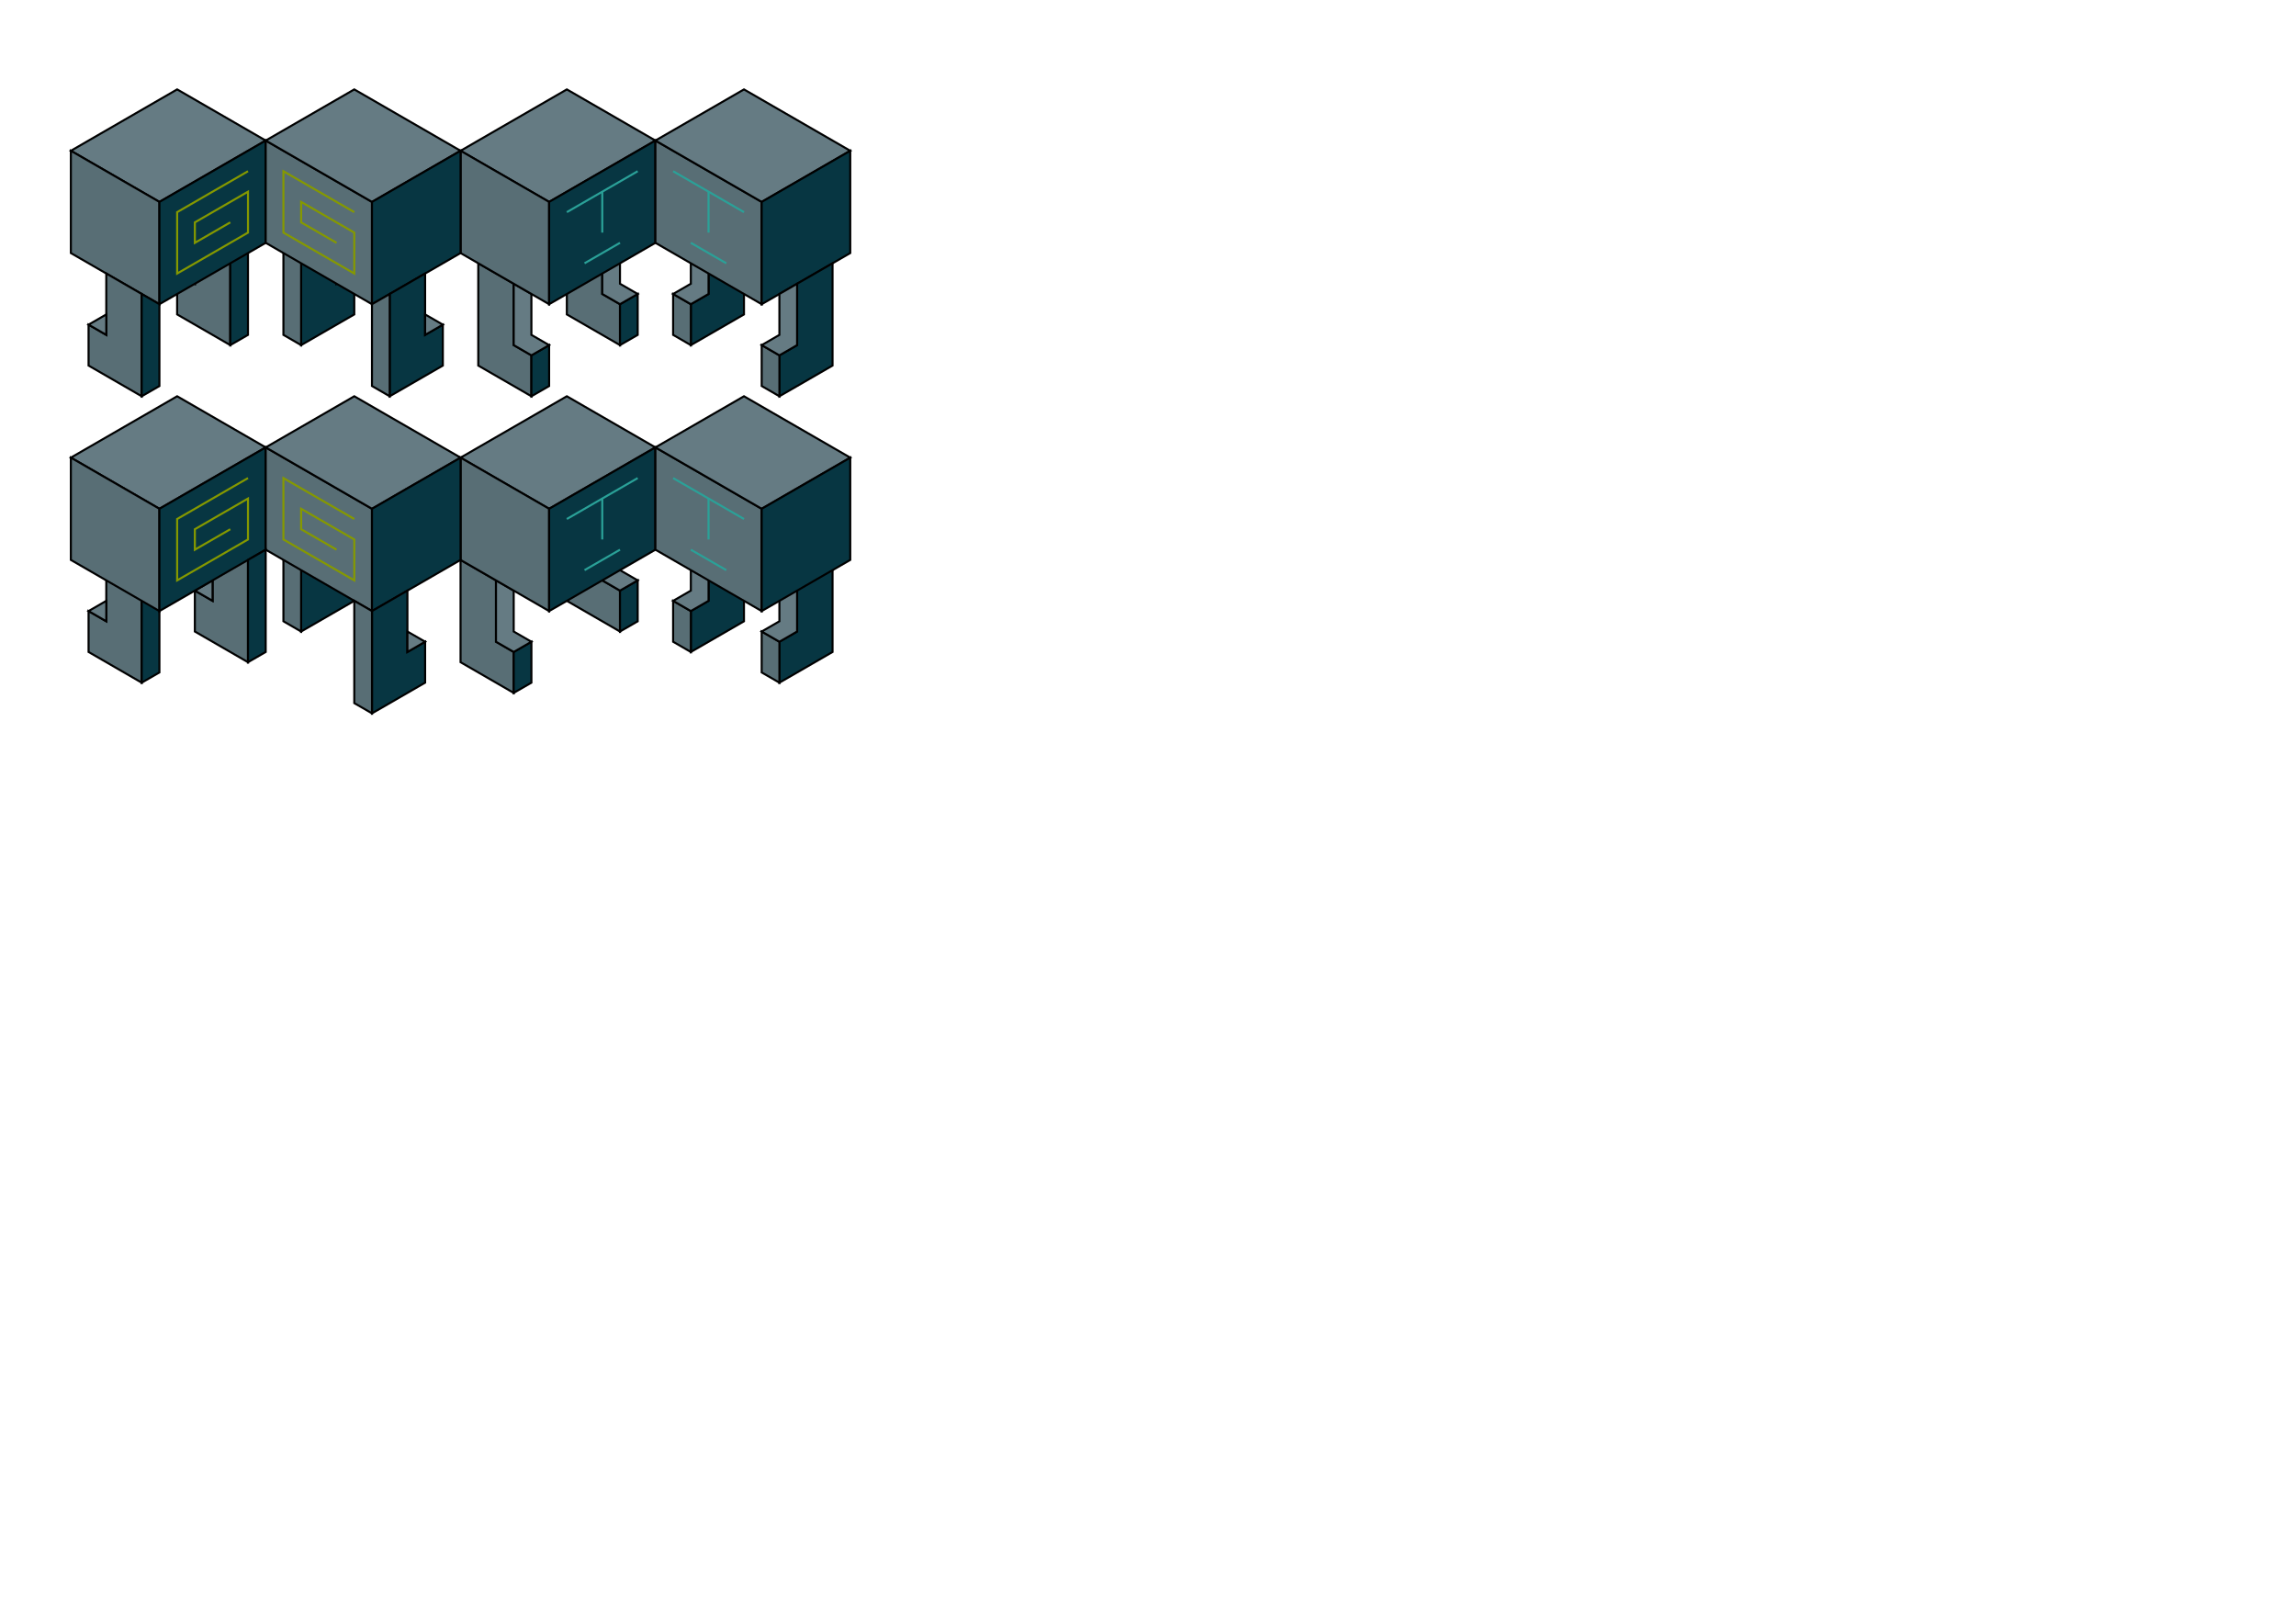
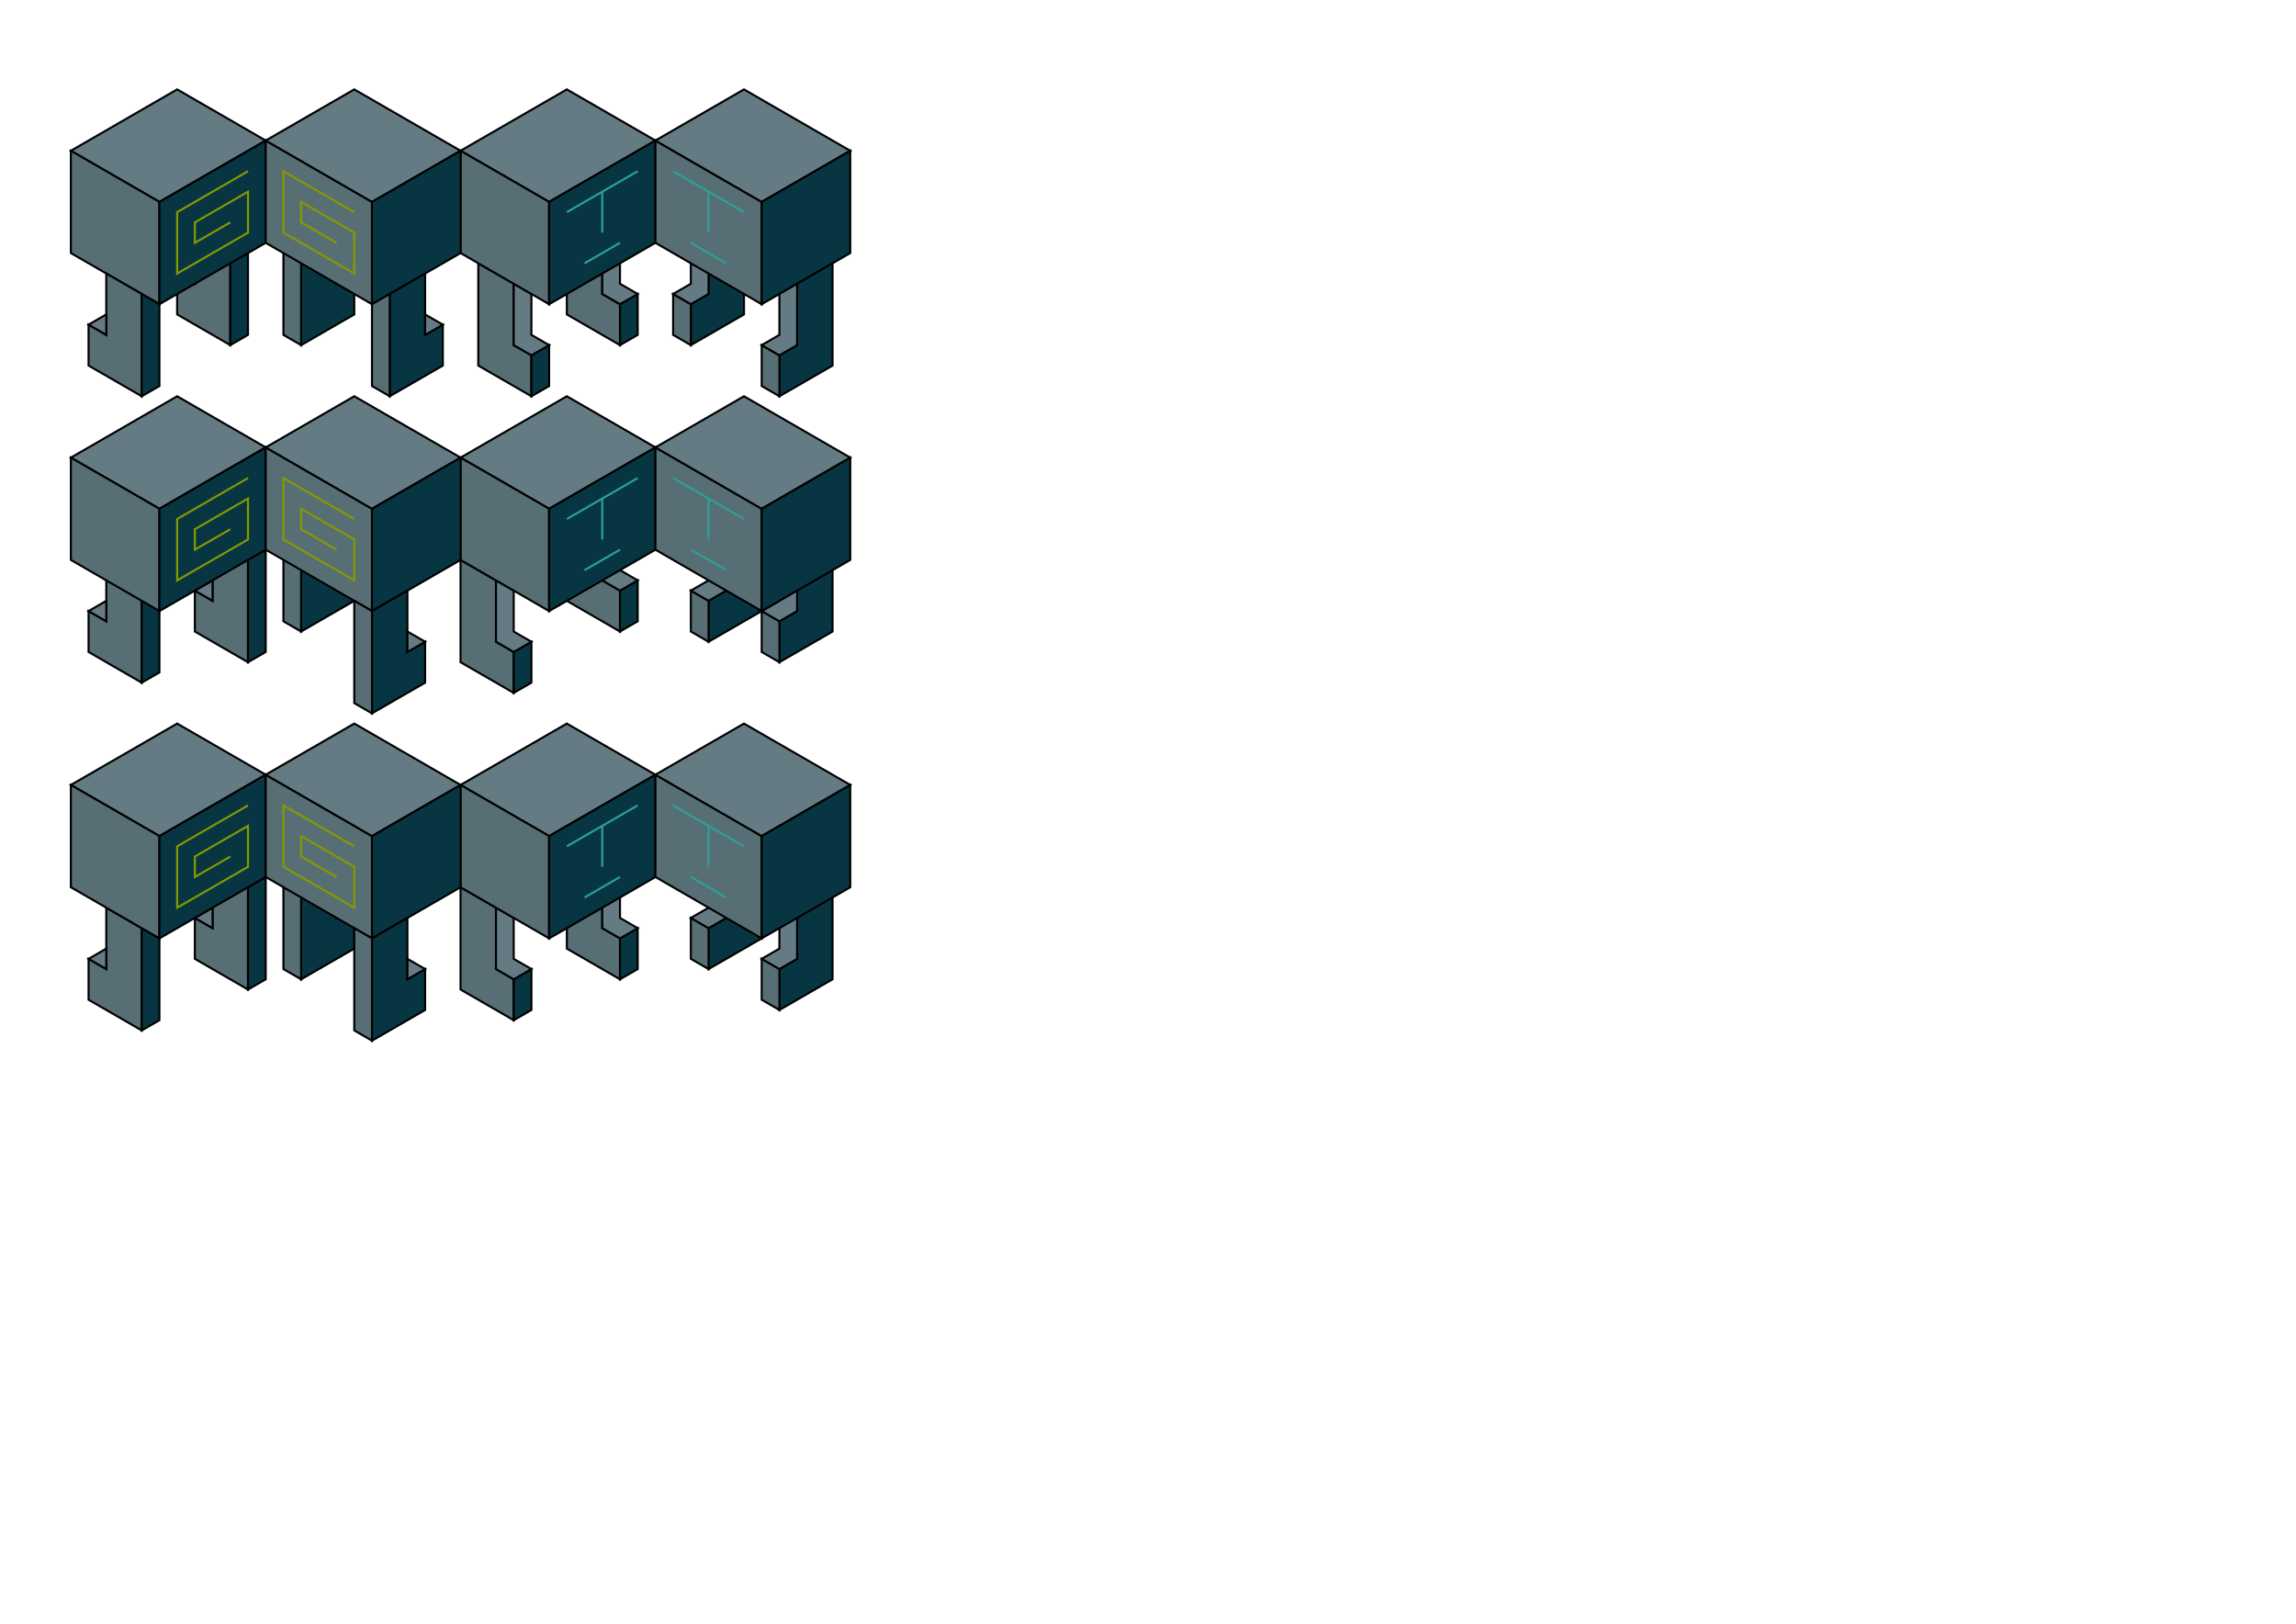
<svg xmlns="http://www.w3.org/2000/svg" xmlns:ns1="http://www.openswatchbook.org/uri/2009/osb" width="297mm" height="210mm" viewBox="0 0 297 210" version="1.1" id="svg8">
  <defs id="defs2">
    <linearGradient id="linearGradient6193" ns1:paint="solid">
      <stop style="stop-color:#c37131;stop-opacity:1;" offset="0" id="stop6191" />
    </linearGradient>
  </defs>
  <g id="layer1" transform="translate(0,-87)">
+     <g id="g207" transform="translate(-2.2031779e-7,-1.198989e-6)">
+       <path id="path1777" d="m 32.079,159.417 v 13.229 l -6.874,-3.969 v -5.292 l 2.291,1.323 v -7.938 z" style="fill:#586e75;fill-opacity:1;stroke:#000000;stroke-width:0.265px;stroke-linecap:butt;stroke-linejoin:miter;stroke-opacity:1" />
+       <path id="path1781" d="m 25.205,163.385 2.291,-1.323 v 2.646 z" style="fill:#657b83;fill-opacity:1;stroke:#000000;stroke-width:0.265px;stroke-linecap:butt;stroke-linejoin:miter;stroke-opacity:1" />
+       <path id="path1894" d="m 34.37,158.094 v 13.229 l -2.291,1.323 v -13.229 z" style="fill:#073642;fill-opacity:1;stroke:#000000;stroke-width:0.265px;stroke-linecap:butt;stroke-linejoin:miter;stroke-opacity:1" />
+     </g>
    <path id="path1789" d="m 18.331,162.063 v 13.229 l -6.874,-3.969 v -5.292 l 2.291,1.323 v -7.938 z" style="fill:#586e75;fill-opacity:1;stroke:#000000;stroke-width:0.265px;stroke-linecap:butt;stroke-linejoin:miter;stroke-opacity:1" />
    <path id="path1791" d="m 18.331,175.292 2.291,-1.323 10e-6,-10.583 -2.291,-1.323 z" style="fill:#073642;fill-opacity:1;stroke:#000000;stroke-width:0.265px;stroke-linecap:butt;stroke-linejoin:miter;stroke-opacity:1" />
    <path id="path1793" d="m 11.457,166.031 2.291,-1.323 v 2.646 z" style="fill:#657b83;fill-opacity:1;stroke:#000000;stroke-width:0.265px;stroke-linecap:butt;stroke-linejoin:miter;stroke-opacity:1" />
-     <path id="path1817" d="m 107.694,158.094 v 13.229 l -6.874,3.969 V 170 l 2.291,-1.323 v -7.938 z" style="fill:#073642;fill-opacity:1;stroke:#000000;stroke-width:0.265px;stroke-linecap:butt;stroke-linejoin:miter;stroke-opacity:1" />
-     <path id="path1819" d="m 100.82,170 v 5.292 l -2.291,-1.323 v -5.292 z" style="fill:#586e75;fill-opacity:1;stroke:#000000;stroke-width:0.265px;stroke-linecap:butt;stroke-linejoin:miter;stroke-opacity:1" />
-     <path id="path1821" d="m 98.528,168.677 2.291,-1.323 v -5.292 l 2.291,-1.323 v 7.938 l -2.291,1.323 z" style="fill:#657b83;fill-opacity:1;stroke:#000000;stroke-width:0.265px;stroke-linecap:butt;stroke-linejoin:miter;stroke-opacity:1" />
-     <g id="g1638" transform="translate(-9.165437,-13.22918)">
-       <g transform="translate(-68.74077,-145.5208)" id="g1413">
-         <path style="fill:#586e75;fill-opacity:1;stroke:#000000;stroke-width:0.265px;stroke-linecap:butt;stroke-linejoin:miter;stroke-opacity:1" d="m 151.23,273.188 v 13.229 l 6.874,3.969 v -5.292 l -2.291,-1.323 v -7.938 z" id="path564" />
-         <path style="fill:#073642;fill-opacity:1;stroke:#000000;stroke-width:0.265px;stroke-linecap:butt;stroke-linejoin:miter;stroke-opacity:1" d="m 158.104,285.094 2.291,-1.323 v 5.292 l -2.291,1.323 z" id="path566" />
-         <path style="fill:#657b83;fill-opacity:1;stroke:#000000;stroke-width:0.265px;stroke-linecap:butt;stroke-linejoin:miter;stroke-opacity:1" d="m 160.395,283.771 -2.291,-1.323 v -5.292 l -2.291,-1.323 v 7.938 l 2.291,1.323 z" id="path568" />
-       </g>
-       <path style="fill:#586e75;fill-opacity:1;stroke:#000000;stroke-width:0.265px;stroke-linecap:butt;stroke-linejoin:miter;stroke-opacity:1" d="m 71.032,134.281 v 13.229 l 6.874,3.969 v -5.292 l -2.291,-1.323 v -7.938 z" id="path580" />
-       <path style="fill:#073642;fill-opacity:1;stroke:#000000;stroke-width:0.265px;stroke-linecap:butt;stroke-linejoin:miter;stroke-opacity:1" d="m 77.906,146.188 2.291,-1.323 v 5.292 l -2.291,1.323 z" id="path582" />
-       <path style="fill:#657b83;fill-opacity:1;stroke:#000000;stroke-width:0.265px;stroke-linecap:butt;stroke-linejoin:miter;stroke-opacity:1" d="m 80.198,144.865 -2.291,-1.323 V 138.25 l -2.291,-1.323 v 7.938 l 2.291,1.323 z" id="path584" />
-       <path id="path1431" d="m 82.489,111.792 -13.748,7.938 11.457,6.615 13.748,-7.938 z" style="fill:#657b83;fill-opacity:1;stroke:#000000;stroke-width:0.265px;stroke-linecap:butt;stroke-linejoin:miter;stroke-opacity:1" />
-       <path id="path1433" d="m 68.741,119.729 v 13.229 l 11.457,6.615 v -13.229 z" style="fill:#586e75;fill-opacity:1;stroke:#000000;stroke-width:0.265px;stroke-linecap:butt;stroke-linejoin:miter;stroke-opacity:1" />
-       <path id="path1435" d="m 93.946,118.406 v 13.229 l -13.748,7.938 v -13.229 z" style="fill:#073642;fill-opacity:1;stroke:#000000;stroke-width:0.265px;stroke-linecap:butt;stroke-linejoin:miter;stroke-opacity:1" />
-       <path id="path1437" d="m 82.489,127.667 9.165,-5.292" style="fill:none;stroke:#2aa198;stroke-width:0.265px;stroke-linecap:butt;stroke-linejoin:miter;stroke-opacity:1" />
-       <path id="path1439" d="m 87.072,125.021 v 5.292" style="fill:none;stroke:#2aa198;stroke-width:0.265px;stroke-linecap:butt;stroke-linejoin:miter;stroke-opacity:1" />
-       <path id="path1441" d="m 84.78,134.281 4.583,-2.646" style="fill:none;stroke:#2aa198;stroke-width:0.265px;stroke-linecap:butt;stroke-linejoin:miter;stroke-opacity:1" />
+     <g id="g197" transform="translate(-1.6609534e-6,-2.645838)">
+       <path style="fill:#073642;fill-opacity:1;stroke:#000000;stroke-width:0.265px;stroke-linecap:butt;stroke-linejoin:miter;stroke-opacity:1" d="m 107.694,158.094 v 13.229 l -6.874,3.969 V 170 l 2.291,-1.323 v -7.938 z" id="path1817" />
+       <path style="fill:#586e75;fill-opacity:1;stroke:#000000;stroke-width:0.265px;stroke-linecap:butt;stroke-linejoin:miter;stroke-opacity:1" d="m 100.82,170 v 5.292 l -2.291,-1.323 v -5.292 z" id="path1819" />
+       <path style="fill:#657b83;fill-opacity:1;stroke:#000000;stroke-width:0.265px;stroke-linecap:butt;stroke-linejoin:miter;stroke-opacity:1" d="m 98.528,168.677 2.291,-1.323 v -5.292 l 2.291,-1.323 v 7.938 l -2.291,1.323 z" id="path1821" />
    </g>
+     <g id="g1413" transform="translate(-77.9062,-158.75)">
+       <path id="path564" d="m 151.23,273.188 v 13.229 l 6.874,3.969 v -5.292 l -2.291,-1.323 v -7.938 z" style="fill:#586e75;fill-opacity:1;stroke:#000000;stroke-width:0.265px;stroke-linecap:butt;stroke-linejoin:miter;stroke-opacity:1" />
+       <path id="path566" d="m 158.104,285.094 2.291,-1.323 v 5.292 l -2.291,1.323 z" style="fill:#073642;fill-opacity:1;stroke:#000000;stroke-width:0.265px;stroke-linecap:butt;stroke-linejoin:miter;stroke-opacity:1" />
+       <path id="path568" d="m 160.395,283.771 -2.291,-1.323 v -5.292 l -2.291,-1.323 v 7.938 l 2.291,1.323 z" style="fill:#657b83;fill-opacity:1;stroke:#000000;stroke-width:0.265px;stroke-linecap:butt;stroke-linejoin:miter;stroke-opacity:1" />
+     </g>
+     <path id="path580" d="m 61.867,121.052 v 13.229 l 6.874,3.969 v -5.292 l -2.291,-1.323 v -7.938 z" style="fill:#586e75;fill-opacity:1;stroke:#000000;stroke-width:0.265px;stroke-linecap:butt;stroke-linejoin:miter;stroke-opacity:1" />
+     <path id="path582" d="m 68.741,132.958 2.291,-1.323 v 5.292 l -2.291,1.323 z" style="fill:#073642;fill-opacity:1;stroke:#000000;stroke-width:0.265px;stroke-linecap:butt;stroke-linejoin:miter;stroke-opacity:1" />
+     <path id="path584" d="m 71.032,131.635 -2.291,-1.323 v -5.292 l -2.291,-1.323 v 7.938 l 2.291,1.323 z" style="fill:#657b83;fill-opacity:1;stroke:#000000;stroke-width:0.265px;stroke-linecap:butt;stroke-linejoin:miter;stroke-opacity:1" />
+     <path style="fill:#657b83;fill-opacity:1;stroke:#000000;stroke-width:0.265px;stroke-linecap:butt;stroke-linejoin:miter;stroke-opacity:1" d="m 73.323,98.562 -13.748,7.937 11.457,6.615 13.748,-7.938 z" id="path1431" />
+     <path style="fill:#586e75;fill-opacity:1;stroke:#000000;stroke-width:0.265px;stroke-linecap:butt;stroke-linejoin:miter;stroke-opacity:1" d="m 59.575,106.5 v 13.229 l 11.457,6.615 v -13.229 z" id="path1433" />
+     <path style="fill:#073642;fill-opacity:1;stroke:#000000;stroke-width:0.265px;stroke-linecap:butt;stroke-linejoin:miter;stroke-opacity:1" d="m 84.78,105.177 v 13.229 l -13.748,7.938 v -13.229 z" id="path1435" />
+     <path style="fill:none;stroke:#2aa198;stroke-width:0.265px;stroke-linecap:butt;stroke-linejoin:miter;stroke-opacity:1" d="m 73.323,114.438 9.165,-5.292" id="path1437" />
+     <path style="fill:none;stroke:#2aa198;stroke-width:0.265px;stroke-linecap:butt;stroke-linejoin:miter;stroke-opacity:1" d="m 77.906,111.792 v 5.292" id="path1439" />
+     <path style="fill:none;stroke:#2aa198;stroke-width:0.265px;stroke-linecap:butt;stroke-linejoin:miter;stroke-opacity:1" d="m 75.615,121.052 4.583,-2.646" id="path1441" />
    <g id="g1664" transform="translate(-105.4025,-18.52084)">
      <path style="fill:#586e75;fill-opacity:1;stroke:#000000;stroke-width:0.265px;stroke-linecap:butt;stroke-linejoin:miter;stroke-opacity:1" d="m 135.19,136.927 v 13.229 l -6.874,-3.969 v -5.292 l 2.291,1.323 v -7.938 z" id="path1577" />
      <path style="fill:#073642;fill-opacity:1;stroke:#000000;stroke-width:0.265px;stroke-linecap:butt;stroke-linejoin:miter;stroke-opacity:1" d="m 135.19,150.156 2.291,-1.323 1e-5,-10.583 -2.291,-1.323 z" id="path1579" />
      <path style="fill:#657b83;fill-opacity:1;stroke:#000000;stroke-width:0.265px;stroke-linecap:butt;stroke-linejoin:miter;stroke-opacity:1" d="m 128.316,140.896 2.291,-1.323 v 2.646 z" id="path1581" />
      <path style="fill:#657b83;fill-opacity:1;stroke:#000000;stroke-width:0.265px;stroke-linecap:butt;stroke-linejoin:miter;stroke-opacity:1" d="m 128.316,117.083 -13.748,7.938 11.457,6.615 13.748,-7.938 z" id="path1544" />
      <path style="fill:#586e75;fill-opacity:1;stroke:#000000;stroke-width:0.265px;stroke-linecap:butt;stroke-linejoin:miter;stroke-opacity:1" d="m 114.568,125.021 v 13.229 l 11.457,6.615 v -13.229 z" id="path1546" />
      <path style="fill:#073642;fill-opacity:1;stroke:#000000;stroke-width:0.265px;stroke-linecap:butt;stroke-linejoin:miter;stroke-opacity:1" d="m 139.773,123.698 v 13.229 l -13.748,7.938 v -13.229 z" id="path1548" />
      <path id="path1560" d="m 123.733,143.542 v 13.229 l -6.874,-3.969 v -5.292 l 2.291,1.323 v -7.938 z" style="fill:#586e75;fill-opacity:1;stroke:#000000;stroke-width:0.265px;stroke-linecap:butt;stroke-linejoin:miter;stroke-opacity:1" />
      <path id="path1562" d="m 123.733,156.771 2.291,-1.323 10e-6,-10.583 -2.291,-1.323 z" style="fill:#073642;fill-opacity:1;stroke:#000000;stroke-width:0.265px;stroke-linecap:butt;stroke-linejoin:miter;stroke-opacity:1" />
      <path id="path1564" d="m 116.859,147.51 2.291,-1.323 v 2.646 z" style="fill:#657b83;fill-opacity:1;stroke:#000000;stroke-width:0.265px;stroke-linecap:butt;stroke-linejoin:miter;stroke-opacity:1" />
      <path id="path1583" d="m 137.482,127.667 -9.165,5.292 1e-5,7.938 9.165,-5.292 v -5.292 l -6.874,3.969 v 2.646 l 4.583,-2.646" style="fill:none;stroke:#859900;stroke-width:0.265px;stroke-linecap:butt;stroke-linejoin:miter;stroke-opacity:1" />
    </g>
    <g id="g1652" transform="translate(52.70124,1.322897)">
      <path style="fill:#073642;fill-opacity:1;stroke:#000000;stroke-width:0.265px;stroke-linecap:butt;stroke-linejoin:miter;stroke-opacity:1" d="m 43.536,113.115 v 13.229 l -6.874,3.969 v -5.292 l 2.291,-1.323 v -7.938 z" id="path1603" />
      <path style="fill:#586e75;fill-opacity:1;stroke:#000000;stroke-width:0.265px;stroke-linecap:butt;stroke-linejoin:miter;stroke-opacity:1" d="m 36.662,125.021 v 5.292 l -2.291,-1.323 v -5.292 z" id="path1605" />
      <path style="fill:#657b83;fill-opacity:1;stroke:#000000;stroke-width:0.265px;stroke-linecap:butt;stroke-linejoin:miter;stroke-opacity:1" d="m 34.37,123.698 2.291,-1.323 10e-7,-5.292 2.291,-1.323 v 7.938 l -2.291,1.323 z" id="path1607" />
      <path id="path1585" d="m 45.827,111.792 -13.748,-7.938 10e-7,13.229 13.748,7.938 z" style="fill:#586e75;fill-opacity:1;stroke:#000000;stroke-width:0.265px;stroke-linecap:butt;stroke-linejoin:miter;stroke-opacity:1" />
      <path id="path1587" d="M 45.827,111.792 57.284,105.177 43.536,97.24 32.079,103.854 Z" style="fill:#657b83;fill-opacity:1;stroke:#000000;stroke-width:0.265px;stroke-linecap:butt;stroke-linejoin:miter;stroke-opacity:1" />
      <path id="path1589" d="m 57.284,105.177 v 13.229 l -11.457,6.615 v -13.229 z" style="fill:#073642;fill-opacity:1;stroke:#000000;stroke-width:0.265px;stroke-linecap:butt;stroke-linejoin:miter;stroke-opacity:1" />
      <path id="path1591" d="m 34.37,107.823 9.165,5.292" style="fill:none;stroke:#2aa198;stroke-width:0.265px;stroke-linecap:butt;stroke-linejoin:miter;stroke-opacity:1" />
      <path id="path1593" d="m 38.953,110.469 v 5.292" style="fill:none;stroke:#2aa198;stroke-width:0.265px;stroke-linecap:butt;stroke-linejoin:miter;stroke-opacity:1" />
      <path id="path1595" d="m 36.662,117.083 4.583,2.646" style="fill:none;stroke:#2aa198;stroke-width:0.265px;stroke-linecap:butt;stroke-linejoin:miter;stroke-opacity:1" />
      <path id="path1597" d="m 54.993,119.729 v 13.229 l -6.874,3.969 v -5.292 l 2.291,-1.323 v -7.938 z" style="fill:#073642;fill-opacity:1;stroke:#000000;stroke-width:0.265px;stroke-linecap:butt;stroke-linejoin:miter;stroke-opacity:1" />
      <path id="path1599" d="m 48.119,131.635 v 5.292 l -2.291,-1.323 v -5.292 z" style="fill:#586e75;fill-opacity:1;stroke:#000000;stroke-width:0.265px;stroke-linecap:butt;stroke-linejoin:miter;stroke-opacity:1" />
      <path id="path1601" d="m 45.827,130.312 2.291,-1.323 10e-7,-5.292 2.291,-1.323 v 7.938 l -2.291,1.323 z" style="fill:#657b83;fill-opacity:1;stroke:#000000;stroke-width:0.265px;stroke-linecap:butt;stroke-linejoin:miter;stroke-opacity:1" />
    </g>
    <g id="g1688" transform="translate(-48.11854,1.322911)">
      <path style="fill:#073642;fill-opacity:1;stroke:#000000;stroke-width:0.265px;stroke-linecap:butt;stroke-linejoin:miter;stroke-opacity:1" d="m 87.072,117.083 v 13.229 l 6.874,-3.969 v -5.292 l -2.291,1.323 v -7.938 z" id="path1672" />
      <path style="fill:#586e75;fill-opacity:1;stroke:#000000;stroke-width:0.265px;stroke-linecap:butt;stroke-linejoin:miter;stroke-opacity:1" d="m 87.072,130.312 -2.291,-1.323 3e-6,-10.583 2.291,-1.323 z" id="path1674" />
      <path style="fill:#657b83;fill-opacity:1;stroke:#000000;stroke-width:0.265px;stroke-linecap:butt;stroke-linejoin:miter;stroke-opacity:1" d="m 93.946,121.052 -2.291,-1.323 v 2.646 z" id="path1676" />
      <path style="fill:#586e75;fill-opacity:1;stroke:#000000;stroke-width:0.265px;stroke-linecap:butt;stroke-linejoin:miter;stroke-opacity:1" d="m 96.237,111.792 -13.748,-7.938 10e-7,13.229 13.748,7.938 z" id="path1611" />
      <path style="fill:#657b83;fill-opacity:1;stroke:#000000;stroke-width:0.265px;stroke-linecap:butt;stroke-linejoin:miter;stroke-opacity:1" d="M 96.237,111.792 107.694,105.177 93.946,97.24 82.489,103.854 Z" id="path1613" />
      <path style="fill:#073642;fill-opacity:1;stroke:#000000;stroke-width:0.265px;stroke-linecap:butt;stroke-linejoin:miter;stroke-opacity:1" d="m 107.694,105.177 v 13.229 l -11.457,6.615 v -13.229 z" id="path1615" />
      <path id="path1623" d="m 93.946,113.115 -9.165,-5.292 v 7.938 l 9.165,5.292 v -5.292 l -6.874,-3.969 v 2.646 l 4.583,2.646" style="fill:none;stroke:#859900;stroke-width:0.265px;stroke-linecap:butt;stroke-linejoin:miter;stroke-opacity:1" />
      <path id="path1666" d="m 98.528,123.698 v 13.229 l 6.874,-3.969 v -5.292 l -2.291,1.323 v -7.938 z" style="fill:#073642;fill-opacity:1;stroke:#000000;stroke-width:0.265px;stroke-linecap:butt;stroke-linejoin:miter;stroke-opacity:1" />
      <path id="path1668" d="m 98.528,136.927 -2.291,-1.323 3e-6,-10.583 2.291,-1.323 z" style="fill:#586e75;fill-opacity:1;stroke:#000000;stroke-width:0.265px;stroke-linecap:butt;stroke-linejoin:miter;stroke-opacity:1" />
      <path id="path1670" d="m 105.403,127.667 -2.291,-1.323 v 2.646 z" style="fill:#657b83;fill-opacity:1;stroke:#000000;stroke-width:0.265px;stroke-linecap:butt;stroke-linejoin:miter;stroke-opacity:1" />
    </g>
    <g transform="translate(-77.9062,-121.7083)" id="g1755">
      <path style="fill:#586e75;fill-opacity:1;stroke:#000000;stroke-width:0.265px;stroke-linecap:butt;stroke-linejoin:miter;stroke-opacity:1" d="m 151.23,273.188 v 13.229 l 6.874,3.969 v -5.292 l -2.291,-1.323 v -7.938 z" id="path1749" />
      <path style="fill:#073642;fill-opacity:1;stroke:#000000;stroke-width:0.265px;stroke-linecap:butt;stroke-linejoin:miter;stroke-opacity:1" d="m 158.104,285.094 2.291,-1.323 v 5.292 l -2.291,1.323 z" id="path1751" />
      <path style="fill:#657b83;fill-opacity:1;stroke:#000000;stroke-width:0.265px;stroke-linecap:butt;stroke-linejoin:miter;stroke-opacity:1" d="m 160.395,283.771 -2.291,-1.323 v -5.292 l -2.291,-1.323 v 7.938 l 2.291,1.323 z" id="path1753" />
    </g>
-     <path style="fill:#586e75;fill-opacity:1;stroke:#000000;stroke-width:0.265px;stroke-linecap:butt;stroke-linejoin:miter;stroke-opacity:1" d="m 59.575,159.417 v 13.229 l 6.874,3.969 v -5.292 l -2.291,-1.323 v -7.938 z" id="path1757" />
-     <path style="fill:#073642;fill-opacity:1;stroke:#000000;stroke-width:0.265px;stroke-linecap:butt;stroke-linejoin:miter;stroke-opacity:1" d="M 66.449,171.323 68.741,170 v 5.292 l -2.291,1.323 z" id="path1759" />
-     <path style="fill:#657b83;fill-opacity:1;stroke:#000000;stroke-width:0.265px;stroke-linecap:butt;stroke-linejoin:miter;stroke-opacity:1" d="m 68.741,170 -2.291,-1.323 v -5.292 l -2.291,-1.323 v 7.938 l 2.291,1.323 z" id="path1761" />
+     <g id="g212" transform="translate(-2.144596e-6,-7.7489866e-6)">
+       <path id="path1757" d="m 59.575,159.417 v 13.229 l 6.874,3.969 v -5.292 l -2.291,-1.323 v -7.938 z" style="fill:#586e75;fill-opacity:1;stroke:#000000;stroke-width:0.265px;stroke-linecap:butt;stroke-linejoin:miter;stroke-opacity:1" />
+       <path id="path1759" d="M 66.449,171.323 68.741,170 v 5.292 l -2.291,1.323 z" style="fill:#073642;fill-opacity:1;stroke:#000000;stroke-width:0.265px;stroke-linecap:butt;stroke-linejoin:miter;stroke-opacity:1" />
+       <path id="path1761" d="m 68.741,170 -2.291,-1.323 v -5.292 l -2.291,-1.323 V 170 l 2.291,1.323 z" style="fill:#657b83;fill-opacity:1;stroke:#000000;stroke-width:0.265px;stroke-linecap:butt;stroke-linejoin:miter;stroke-opacity:1" />
+     </g>
    <path id="path1763" d="m 73.323,138.25 -13.748,7.938 11.457,6.615 13.748,-7.938 z" style="fill:#657b83;fill-opacity:1;stroke:#000000;stroke-width:0.265px;stroke-linecap:butt;stroke-linejoin:miter;stroke-opacity:1" />
    <path id="path1765" d="m 59.575,146.188 v 13.229 l 11.457,6.615 V 152.802 Z" style="fill:#586e75;fill-opacity:1;stroke:#000000;stroke-width:0.265px;stroke-linecap:butt;stroke-linejoin:miter;stroke-opacity:1" />
    <path id="path1767" d="m 84.78,144.865 v 13.229 l -13.748,7.938 V 152.802 Z" style="fill:#073642;fill-opacity:1;stroke:#000000;stroke-width:0.265px;stroke-linecap:butt;stroke-linejoin:miter;stroke-opacity:1" />
    <path id="path1769" d="m 73.323,154.125 9.165,-5.292" style="fill:none;stroke:#2aa198;stroke-width:0.265px;stroke-linecap:butt;stroke-linejoin:miter;stroke-opacity:1" />
    <path id="path1771" d="m 77.906,151.479 v 5.292" style="fill:none;stroke:#2aa198;stroke-width:0.265px;stroke-linecap:butt;stroke-linejoin:miter;stroke-opacity:1" />
    <path id="path1773" d="m 75.615,160.74 4.583,-2.646" style="fill:none;stroke:#2aa198;stroke-width:0.265px;stroke-linecap:butt;stroke-linejoin:miter;stroke-opacity:1" />
-     <path style="fill:#586e75;fill-opacity:1;stroke:#000000;stroke-width:0.265px;stroke-linecap:butt;stroke-linejoin:miter;stroke-opacity:1" d="m 32.079,159.417 v 13.229 l -6.874,-3.969 v -5.292 l 2.291,1.323 v -7.938 z" id="path1777" />
-     <path style="fill:#657b83;fill-opacity:1;stroke:#000000;stroke-width:0.265px;stroke-linecap:butt;stroke-linejoin:miter;stroke-opacity:1" d="m 25.205,163.385 2.291,-1.323 v 2.646 z" id="path1781" />
    <path style="fill:#657b83;fill-opacity:1;stroke:#000000;stroke-width:0.265px;stroke-linecap:butt;stroke-linejoin:miter;stroke-opacity:1" d="m 22.914,138.25 -13.748,7.938 11.457,6.615 13.748,-7.938 z" id="path1783" />
    <path style="fill:#586e75;fill-opacity:1;stroke:#000000;stroke-width:0.265px;stroke-linecap:butt;stroke-linejoin:miter;stroke-opacity:1" d="m 9.165,146.188 v 13.229 l 11.457,6.615 v -13.229 z" id="path1785" />
    <path style="fill:#073642;fill-opacity:1;stroke:#000000;stroke-width:0.265px;stroke-linecap:butt;stroke-linejoin:miter;stroke-opacity:1" d="m 34.37,144.865 v 13.229 l -13.748,7.938 v -13.229 z" id="path1787" />
    <path id="path1795" d="m 32.079,148.833 -9.165,5.292 10e-6,7.938 9.165,-5.292 v -5.292 l -6.874,3.969 v 2.646 l 4.583,-2.646" style="fill:none;stroke:#859900;stroke-width:0.265px;stroke-linecap:butt;stroke-linejoin:miter;stroke-opacity:1" />
-     <path style="fill:#073642;fill-opacity:1;stroke:#000000;stroke-width:0.265px;stroke-linecap:butt;stroke-linejoin:miter;stroke-opacity:1" d="m 96.237,154.125 v 13.229 l -6.874,3.969 v -5.292 l 2.291,-1.323 v -7.938 z" id="path1799" />
-     <path style="fill:#586e75;fill-opacity:1;stroke:#000000;stroke-width:0.265px;stroke-linecap:butt;stroke-linejoin:miter;stroke-opacity:1" d="m 89.363,166.031 v 5.292 l -2.291,-1.323 v -5.292 z" id="path1801" />
-     <path style="fill:#657b83;fill-opacity:1;stroke:#000000;stroke-width:0.265px;stroke-linecap:butt;stroke-linejoin:miter;stroke-opacity:1" d="m 87.072,164.708 2.291,-1.323 10e-7,-5.292 2.291,-1.323 v 7.938 l -2.291,1.323 z" id="path1803" />
+     <g id="g202" transform="translate(2.29136,-1.322924)">
+       <path id="path1799" d="m 96.237,154.125 v 13.229 l -6.874,3.969 v -5.292 l 2.291,-1.323 v -7.938 z" style="fill:#073642;fill-opacity:1;stroke:#000000;stroke-width:0.265px;stroke-linecap:butt;stroke-linejoin:miter;stroke-opacity:1" />
+       <path id="path1801" d="m 89.363,166.031 v 5.292 l -2.291,-1.323 v -5.292 z" style="fill:#586e75;fill-opacity:1;stroke:#000000;stroke-width:0.265px;stroke-linecap:butt;stroke-linejoin:miter;stroke-opacity:1" />
+       <path id="path1803" d="m 87.072,164.708 2.291,-1.323 10e-7,-5.292 2.291,-1.323 v 7.938 l -2.291,1.323 z" style="fill:#657b83;fill-opacity:1;stroke:#000000;stroke-width:0.265px;stroke-linecap:butt;stroke-linejoin:miter;stroke-opacity:1" />
+     </g>
    <path id="path1805" d="m 98.528,152.802 -13.748,-7.938 10e-7,13.229 13.748,7.938 z" style="fill:#586e75;fill-opacity:1;stroke:#000000;stroke-width:0.265px;stroke-linecap:butt;stroke-linejoin:miter;stroke-opacity:1" />
    <path id="path1807" d="m 98.528,152.802 11.457,-6.615 -13.748,-7.938 -11.457,6.615 z" style="fill:#657b83;fill-opacity:1;stroke:#000000;stroke-width:0.265px;stroke-linecap:butt;stroke-linejoin:miter;stroke-opacity:1" />
    <path id="path1809" d="m 109.985,146.188 v 13.229 l -11.457,6.615 v -13.229 z" style="fill:#073642;fill-opacity:1;stroke:#000000;stroke-width:0.265px;stroke-linecap:butt;stroke-linejoin:miter;stroke-opacity:1" />
    <path id="path1811" d="m 87.072,148.833 9.165,5.292" style="fill:none;stroke:#2aa198;stroke-width:0.265px;stroke-linecap:butt;stroke-linejoin:miter;stroke-opacity:1" />
    <path id="path1813" d="m 91.654,151.479 v 5.292" style="fill:none;stroke:#2aa198;stroke-width:0.265px;stroke-linecap:butt;stroke-linejoin:miter;stroke-opacity:1" />
    <path id="path1815" d="m 89.363,158.094 4.583,2.646" style="fill:none;stroke:#2aa198;stroke-width:0.265px;stroke-linecap:butt;stroke-linejoin:miter;stroke-opacity:1" />
    <path style="fill:#073642;fill-opacity:1;stroke:#000000;stroke-width:0.265px;stroke-linecap:butt;stroke-linejoin:miter;stroke-opacity:1" d="m 38.953,155.448 v 13.229 l 6.874,-3.969 v -5.292 l -2.291,1.323 v -7.938 z" id="path1825" />
    <path style="fill:#586e75;fill-opacity:1;stroke:#000000;stroke-width:0.265px;stroke-linecap:butt;stroke-linejoin:miter;stroke-opacity:1" d="m 38.953,168.677 -2.291,-1.323 3e-6,-10.583 2.291,-1.323 z" id="path1827" />
    <path style="fill:#657b83;fill-opacity:1;stroke:#000000;stroke-width:0.265px;stroke-linecap:butt;stroke-linejoin:miter;stroke-opacity:1" d="m 45.827,159.417 -2.291,-1.323 v 2.646 z" id="path1829" />
    <path style="fill:#586e75;fill-opacity:1;stroke:#000000;stroke-width:0.265px;stroke-linecap:butt;stroke-linejoin:miter;stroke-opacity:1" d="m 48.119,152.802 -13.748,-7.938 10e-7,13.229 13.748,7.938 z" id="path1831" />
    <path style="fill:#657b83;fill-opacity:1;stroke:#000000;stroke-width:0.265px;stroke-linecap:butt;stroke-linejoin:miter;stroke-opacity:1" d="m 48.119,152.802 11.457,-6.615 -13.748,-7.938 -11.457,6.615 z" id="path1833" />
    <path style="fill:#073642;fill-opacity:1;stroke:#000000;stroke-width:0.265px;stroke-linecap:butt;stroke-linejoin:miter;stroke-opacity:1" d="m 59.575,146.188 v 13.229 l -11.457,6.615 V 152.802 Z" id="path1835" />
    <path id="path1837" d="m 45.827,154.125 -9.165,-5.292 v 7.938 l 9.165,5.292 v -5.292 l -6.874,-3.969 v 2.646 l 4.583,2.646" style="fill:none;stroke:#859900;stroke-width:0.265px;stroke-linecap:butt;stroke-linejoin:miter;stroke-opacity:1" />
    <path id="path1839" d="m 48.119,166.031 v 13.229 l 6.874,-3.969 V 170 l -2.291,1.323 v -7.938 z" style="fill:#073642;fill-opacity:1;stroke:#000000;stroke-width:0.265px;stroke-linecap:butt;stroke-linejoin:miter;stroke-opacity:1" />
    <path id="path1843" d="m 54.993,170 -2.291,-1.323 v 2.646 z" style="fill:#657b83;fill-opacity:1;stroke:#000000;stroke-width:0.265px;stroke-linecap:butt;stroke-linejoin:miter;stroke-opacity:1" />
    <path style="fill:#586e75;stroke:#000000;stroke-width:0.265px;stroke-linecap:butt;stroke-linejoin:miter;stroke-opacity:1;fill-opacity:1" d="m 48.119,166.031 -2.291,-1.323 v 13.229 l 2.291,1.323 z" id="path1892" />
-     <path style="fill:#073642;stroke:#000000;stroke-width:0.265px;stroke-linecap:butt;stroke-linejoin:miter;stroke-opacity:1;fill-opacity:1" d="m 34.37,158.094 v 13.229 l -2.291,1.323 v -13.229 z" id="path1894" />
+     <g transform="translate(6.712373e-7,42.33332)" id="g220">
+       <path style="fill:#586e75;fill-opacity:1;stroke:#000000;stroke-width:0.265px;stroke-linecap:butt;stroke-linejoin:miter;stroke-opacity:1" d="m 32.079,159.417 v 13.229 l -6.874,-3.969 v -5.292 l 2.291,1.323 v -7.938 z" id="path214" />
+       <path style="fill:#657b83;fill-opacity:1;stroke:#000000;stroke-width:0.265px;stroke-linecap:butt;stroke-linejoin:miter;stroke-opacity:1" d="m 25.205,163.385 2.291,-1.323 v 2.646 z" id="path216" />
+       <path style="fill:#073642;fill-opacity:1;stroke:#000000;stroke-width:0.265px;stroke-linecap:butt;stroke-linejoin:miter;stroke-opacity:1" d="m 34.37,158.094 v 13.229 l -2.291,1.323 v -13.229 z" id="path218" />
+     </g>
+     <g id="g315" transform="translate(-8.8812712e-7,2.645835)">
+       <path id="path222" d="M 18.331,204.396 V 217.625 l -6.874,-3.969 v -5.292 l 2.291,1.323 V 201.75 Z" style="fill:#586e75;fill-opacity:1;stroke:#000000;stroke-width:0.265px;stroke-linecap:butt;stroke-linejoin:miter;stroke-opacity:1" />
+       <path id="path224" d="m 18.331,217.625 2.291,-1.323 10e-6,-10.583 -2.291,-1.323 z" style="fill:#073642;fill-opacity:1;stroke:#000000;stroke-width:0.265px;stroke-linecap:butt;stroke-linejoin:miter;stroke-opacity:1" />
+       <path id="path226" d="m 11.457,208.365 2.291,-1.323 v 2.646 z" style="fill:#657b83;fill-opacity:1;stroke:#000000;stroke-width:0.265px;stroke-linecap:butt;stroke-linejoin:miter;stroke-opacity:1" />
+     </g>
+     <g transform="translate(3.7862291e-7,42.33331)" id="g234">
+       <path id="path228" d="m 107.694,158.094 v 13.229 l -6.874,3.969 V 170 l 2.291,-1.323 v -7.938 z" style="fill:#073642;fill-opacity:1;stroke:#000000;stroke-width:0.265px;stroke-linecap:butt;stroke-linejoin:miter;stroke-opacity:1" />
+       <path id="path230" d="m 100.82,170 v 5.292 l -2.291,-1.323 v -5.292 z" style="fill:#586e75;fill-opacity:1;stroke:#000000;stroke-width:0.265px;stroke-linecap:butt;stroke-linejoin:miter;stroke-opacity:1" />
+       <path id="path232" d="m 98.528,168.677 2.291,-1.323 v -5.292 l 2.291,-1.323 v 7.938 l -2.291,1.323 z" style="fill:#657b83;fill-opacity:1;stroke:#000000;stroke-width:0.265px;stroke-linecap:butt;stroke-linejoin:miter;stroke-opacity:1" />
+     </g>
+     <g id="g242" transform="translate(-77.9062,-76.72918)">
+       <path id="path236" d="m 151.23,273.188 v 13.229 l 6.874,3.969 v -5.292 l -2.291,-1.323 v -7.938 z" style="fill:#586e75;fill-opacity:1;stroke:#000000;stroke-width:0.265px;stroke-linecap:butt;stroke-linejoin:miter;stroke-opacity:1" />
+       <path id="path238" d="m 158.104,285.094 2.291,-1.323 v 5.292 l -2.291,1.323 z" style="fill:#073642;fill-opacity:1;stroke:#000000;stroke-width:0.265px;stroke-linecap:butt;stroke-linejoin:miter;stroke-opacity:1" />
+       <path id="path240" d="m 160.395,283.771 -2.291,-1.323 v -5.292 l -2.291,-1.323 v 7.938 l 2.291,1.323 z" style="fill:#657b83;fill-opacity:1;stroke:#000000;stroke-width:0.265px;stroke-linecap:butt;stroke-linejoin:miter;stroke-opacity:1" />
+     </g>
+     <g transform="translate(-1.2530409e-6,42.33331)" id="g250">
+       <path style="fill:#586e75;fill-opacity:1;stroke:#000000;stroke-width:0.265px;stroke-linecap:butt;stroke-linejoin:miter;stroke-opacity:1" d="m 59.575,159.417 v 13.229 l 6.874,3.969 v -5.292 l -2.291,-1.323 v -7.938 z" id="path244" />
+       <path style="fill:#073642;fill-opacity:1;stroke:#000000;stroke-width:0.265px;stroke-linecap:butt;stroke-linejoin:miter;stroke-opacity:1" d="M 66.449,171.323 68.741,170 v 5.292 l -2.291,1.323 z" id="path246" />
+       <path style="fill:#657b83;fill-opacity:1;stroke:#000000;stroke-width:0.265px;stroke-linecap:butt;stroke-linejoin:miter;stroke-opacity:1" d="m 68.741,170 -2.291,-1.323 v -5.292 l -2.291,-1.323 V 170 l 2.291,1.323 z" id="path248" />
+     </g>
+     <path style="fill:#657b83;fill-opacity:1;stroke:#000000;stroke-width:0.265px;stroke-linecap:butt;stroke-linejoin:miter;stroke-opacity:1" d="m 73.323,180.583 -13.748,7.938 11.457,6.615 13.748,-7.938 z" id="path252" />
+     <path style="fill:#586e75;fill-opacity:1;stroke:#000000;stroke-width:0.265px;stroke-linecap:butt;stroke-linejoin:miter;stroke-opacity:1" d="M 59.575,188.521 V 201.75 l 11.457,6.615 v -13.229 z" id="path254" />
+     <path style="fill:#073642;fill-opacity:1;stroke:#000000;stroke-width:0.265px;stroke-linecap:butt;stroke-linejoin:miter;stroke-opacity:1" d="m 84.78,187.198 v 13.229 l -13.748,7.938 v -13.229 z" id="path256" />
+     <path style="fill:none;stroke:#2aa198;stroke-width:0.265px;stroke-linecap:butt;stroke-linejoin:miter;stroke-opacity:1" d="m 73.323,196.458 9.165,-5.292" id="path258" />
+     <path style="fill:none;stroke:#2aa198;stroke-width:0.265px;stroke-linecap:butt;stroke-linejoin:miter;stroke-opacity:1" d="m 77.906,193.812 v 5.292" id="path260" />
+     <path style="fill:none;stroke:#2aa198;stroke-width:0.265px;stroke-linecap:butt;stroke-linejoin:miter;stroke-opacity:1" d="m 75.615,203.073 4.583,-2.646" id="path262" />
+     <path id="path264" d="m 22.914,180.583 -13.748,7.938 11.457,6.615 13.748,-7.938 z" style="fill:#657b83;fill-opacity:1;stroke:#000000;stroke-width:0.265px;stroke-linecap:butt;stroke-linejoin:miter;stroke-opacity:1" />
+     <path id="path266" d="m 9.165,188.521 v 13.229 l 11.457,6.615 v -13.229 z" style="fill:#586e75;fill-opacity:1;stroke:#000000;stroke-width:0.265px;stroke-linecap:butt;stroke-linejoin:miter;stroke-opacity:1" />
+     <path id="path268" d="m 34.37,187.198 v 13.229 l -13.748,7.938 v -13.229 z" style="fill:#073642;fill-opacity:1;stroke:#000000;stroke-width:0.265px;stroke-linecap:butt;stroke-linejoin:miter;stroke-opacity:1" />
+     <path style="fill:none;stroke:#859900;stroke-width:0.265px;stroke-linecap:butt;stroke-linejoin:miter;stroke-opacity:1" d="m 32.079,191.167 -9.165,5.292 10e-6,7.938 9.165,-5.292 v -5.292 l -6.874,3.969 v 2.646 l 4.583,-2.646" id="path270" />
+     <g transform="translate(2.29136,41.01041)" id="g278">
+       <path style="fill:#073642;fill-opacity:1;stroke:#000000;stroke-width:0.265px;stroke-linecap:butt;stroke-linejoin:miter;stroke-opacity:1" d="m 96.237,154.125 v 13.229 l -6.874,3.969 v -5.292 l 2.291,-1.323 v -7.938 z" id="path272" />
+       <path style="fill:#586e75;fill-opacity:1;stroke:#000000;stroke-width:0.265px;stroke-linecap:butt;stroke-linejoin:miter;stroke-opacity:1" d="m 89.363,166.031 v 5.292 l -2.291,-1.323 v -5.292 z" id="path274" />
+       <path style="fill:#657b83;fill-opacity:1;stroke:#000000;stroke-width:0.265px;stroke-linecap:butt;stroke-linejoin:miter;stroke-opacity:1" d="m 87.072,164.708 2.291,-1.323 10e-7,-5.292 2.291,-1.323 v 7.938 l -2.291,1.323 z" id="path276" />
+     </g>
+     <path style="fill:#586e75;fill-opacity:1;stroke:#000000;stroke-width:0.265px;stroke-linecap:butt;stroke-linejoin:miter;stroke-opacity:1" d="m 98.528,195.135 -13.748,-7.938 10e-7,13.229 13.748,7.938 z" id="path280" />
+     <path style="fill:#657b83;fill-opacity:1;stroke:#000000;stroke-width:0.265px;stroke-linecap:butt;stroke-linejoin:miter;stroke-opacity:1" d="m 98.528,195.135 11.457,-6.615 -13.748,-7.938 -11.457,6.615 z" id="path282" />
+     <path style="fill:#073642;fill-opacity:1;stroke:#000000;stroke-width:0.265px;stroke-linecap:butt;stroke-linejoin:miter;stroke-opacity:1" d="m 109.985,188.521 v 13.229 l -11.457,6.615 v -13.229 z" id="path284" />
+     <path style="fill:none;stroke:#2aa198;stroke-width:0.265px;stroke-linecap:butt;stroke-linejoin:miter;stroke-opacity:1" d="m 87.072,191.167 9.165,5.292" id="path286" />
+     <path style="fill:none;stroke:#2aa198;stroke-width:0.265px;stroke-linecap:butt;stroke-linejoin:miter;stroke-opacity:1" d="m 91.654,193.812 v 5.292" id="path288" />
+     <path style="fill:none;stroke:#2aa198;stroke-width:0.265px;stroke-linecap:butt;stroke-linejoin:miter;stroke-opacity:1" d="m 89.363,200.427 4.583,2.646" id="path290" />
+     <g id="g320" transform="translate(0,2.645833)">
+       <path style="fill:#073642;fill-opacity:1;stroke:#000000;stroke-width:0.265px;stroke-linecap:butt;stroke-linejoin:miter;stroke-opacity:1" d="m 38.953,197.781 v 13.229 l 6.874,-3.969 v -5.292 l -2.291,1.323 v -7.938 z" id="path292" />
+       <path style="fill:#586e75;fill-opacity:1;stroke:#000000;stroke-width:0.265px;stroke-linecap:butt;stroke-linejoin:miter;stroke-opacity:1" d="m 38.953,211.01 -2.291,-1.323 3e-6,-10.583 2.291,-1.323 z" id="path294" />
+       <path style="fill:#657b83;fill-opacity:1;stroke:#000000;stroke-width:0.265px;stroke-linecap:butt;stroke-linejoin:miter;stroke-opacity:1" d="m 45.827,201.75 -2.291,-1.323 v 2.646 z" id="path296" />
+     </g>
+     <path id="path298" d="m 48.119,195.135 -13.748,-7.938 10e-7,13.229 13.748,7.938 z" style="fill:#586e75;fill-opacity:1;stroke:#000000;stroke-width:0.265px;stroke-linecap:butt;stroke-linejoin:miter;stroke-opacity:1" />
+     <path id="path300" d="m 48.119,195.135 11.457,-6.615 -13.748,-7.938 -11.457,6.615 z" style="fill:#657b83;fill-opacity:1;stroke:#000000;stroke-width:0.265px;stroke-linecap:butt;stroke-linejoin:miter;stroke-opacity:1" />
+     <path id="path302" d="M 59.575,188.521 V 201.75 l -11.457,6.615 v -13.229 z" style="fill:#073642;fill-opacity:1;stroke:#000000;stroke-width:0.265px;stroke-linecap:butt;stroke-linejoin:miter;stroke-opacity:1" />
+     <path style="fill:none;stroke:#859900;stroke-width:0.265px;stroke-linecap:butt;stroke-linejoin:miter;stroke-opacity:1" d="m 45.827,196.458 -9.165,-5.292 v 7.938 l 9.165,5.292 v -5.292 L 38.953,195.135 v 2.646 l 4.583,2.646" id="path304" />
+     <path style="fill:#073642;fill-opacity:1;stroke:#000000;stroke-width:0.265px;stroke-linecap:butt;stroke-linejoin:miter;stroke-opacity:1" d="m 48.119,208.365 v 13.229 l 6.874,-3.969 v -5.292 l -2.291,1.323 v -7.938 z" id="path306" />
+     <path style="fill:#657b83;fill-opacity:1;stroke:#000000;stroke-width:0.265px;stroke-linecap:butt;stroke-linejoin:miter;stroke-opacity:1" d="m 54.993,212.333 -2.291,-1.323 v 2.646 z" id="path308" />
+     <path id="path310" d="m 48.119,208.365 -2.291,-1.323 v 13.229 l 2.291,1.323 z" style="fill:#586e75;fill-opacity:1;stroke:#000000;stroke-width:0.265px;stroke-linecap:butt;stroke-linejoin:miter;stroke-opacity:1" />
  </g>
</svg>
